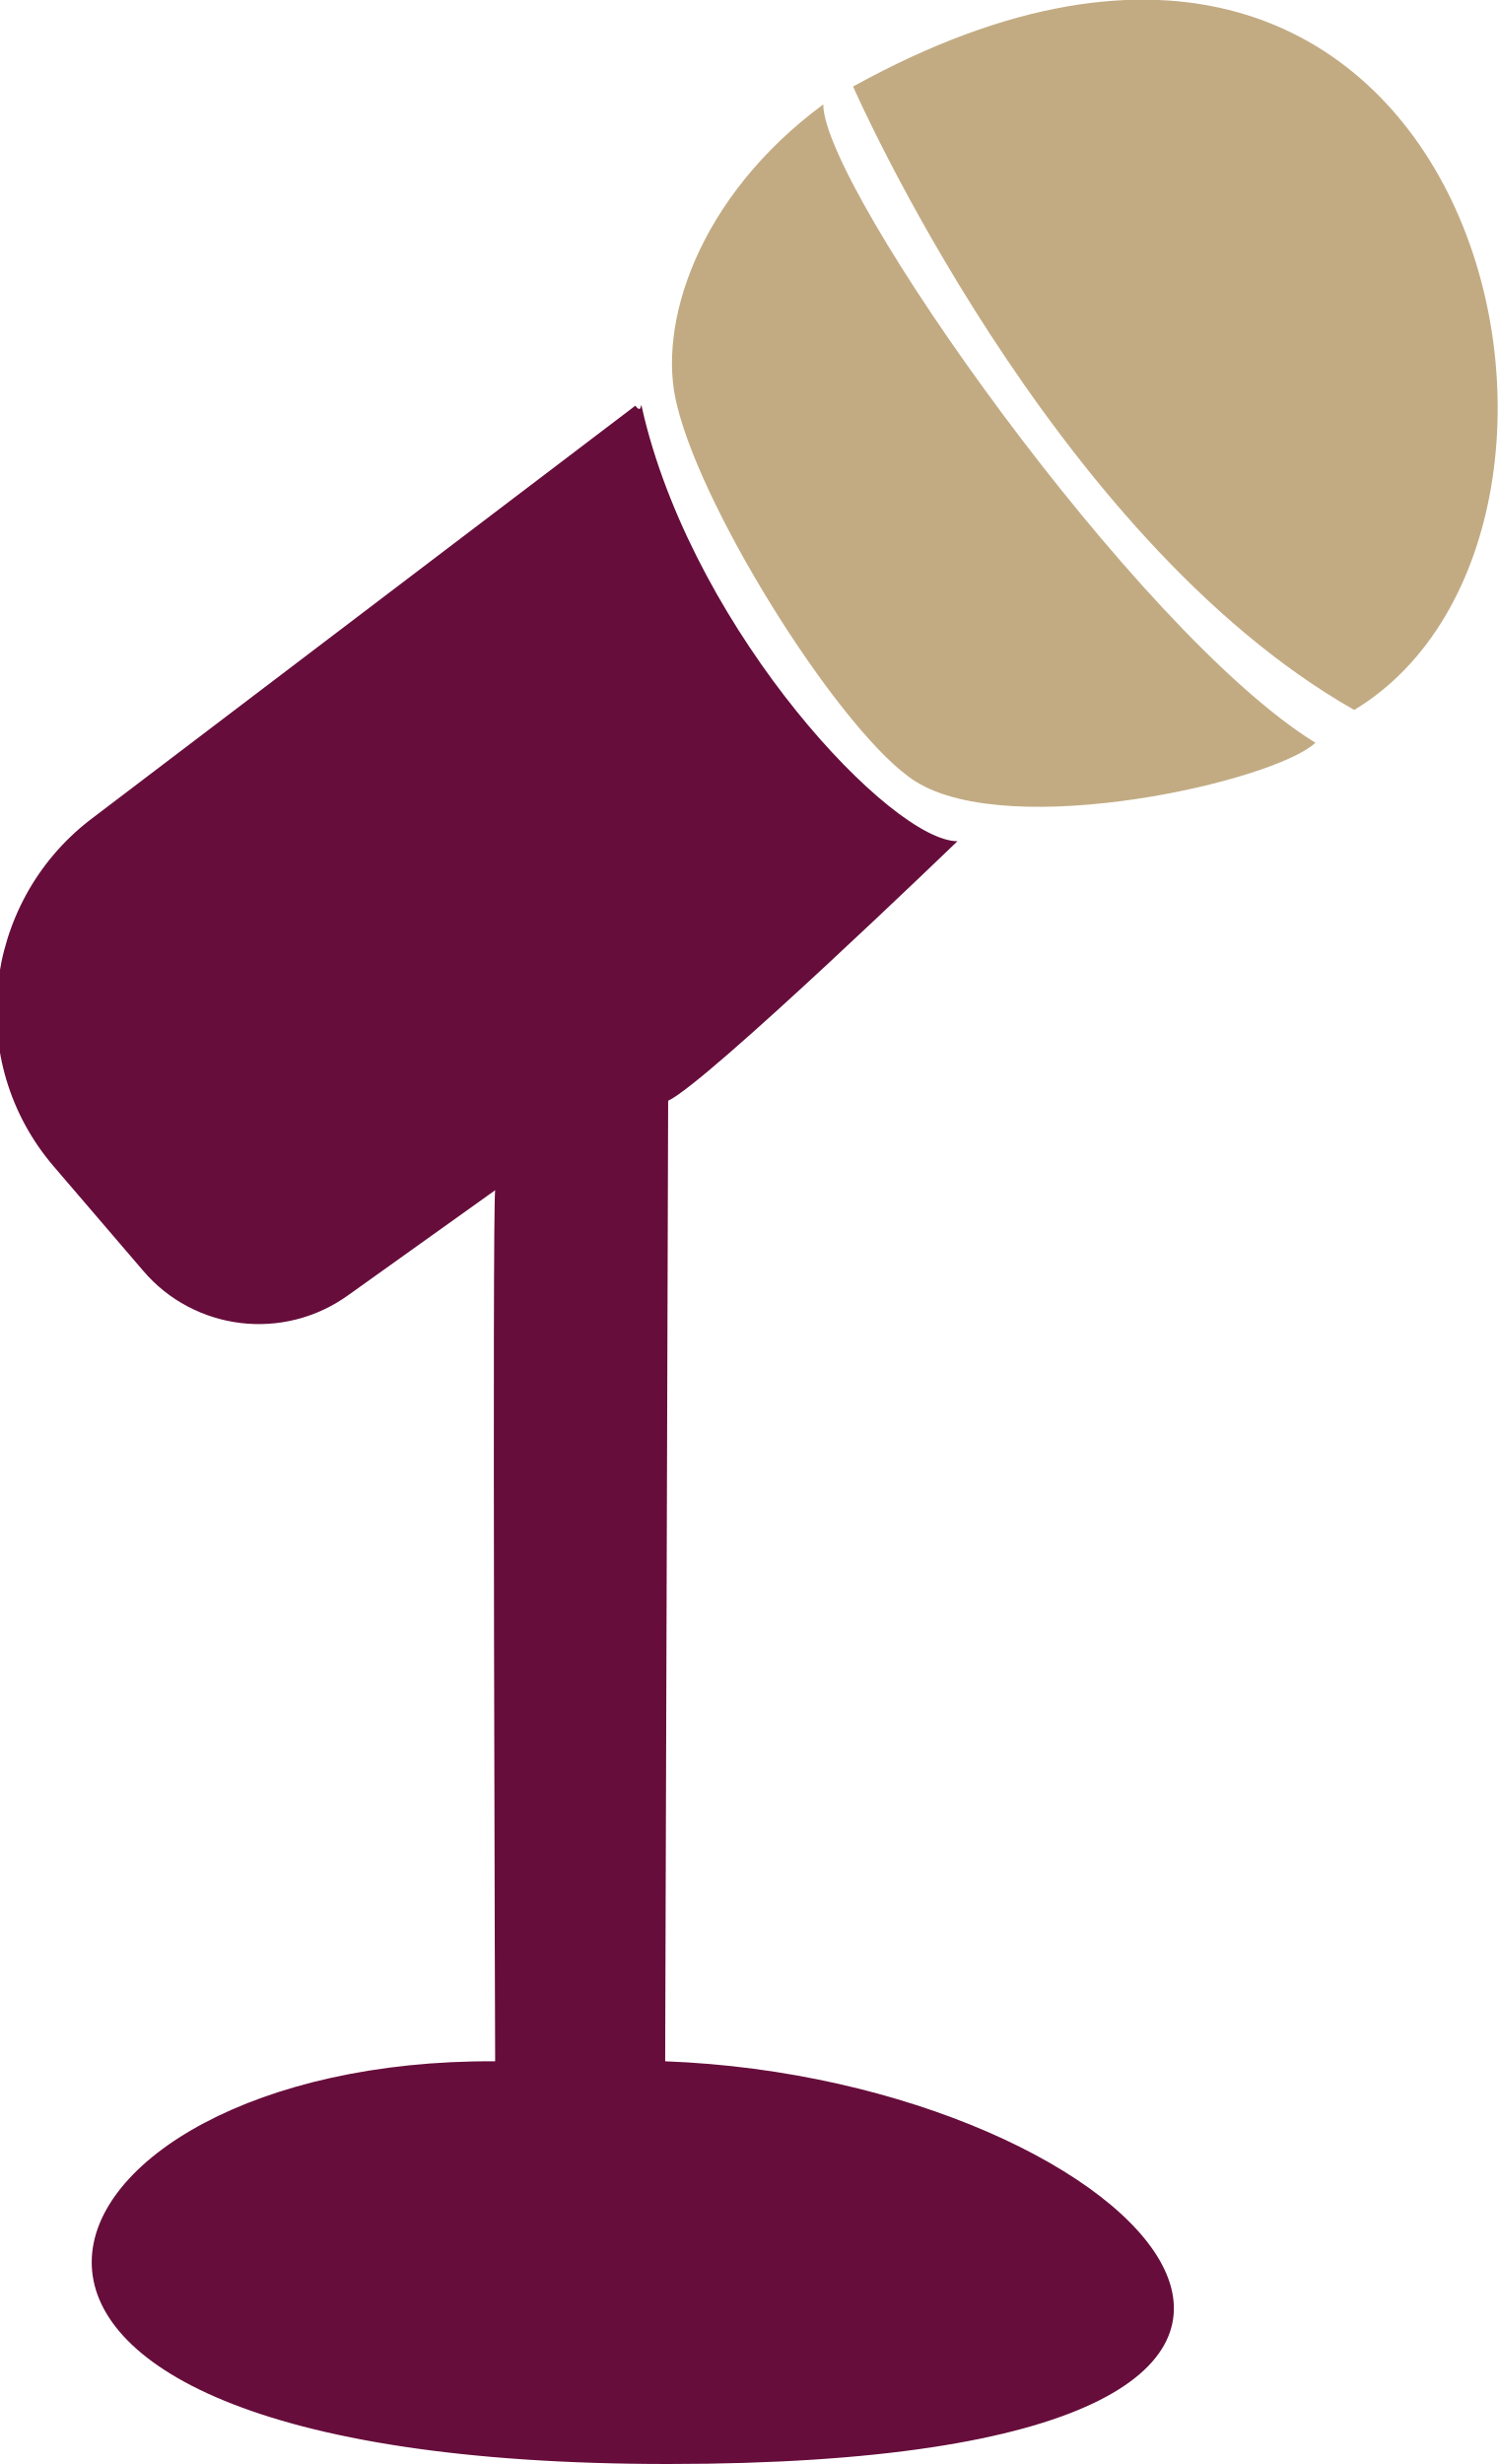
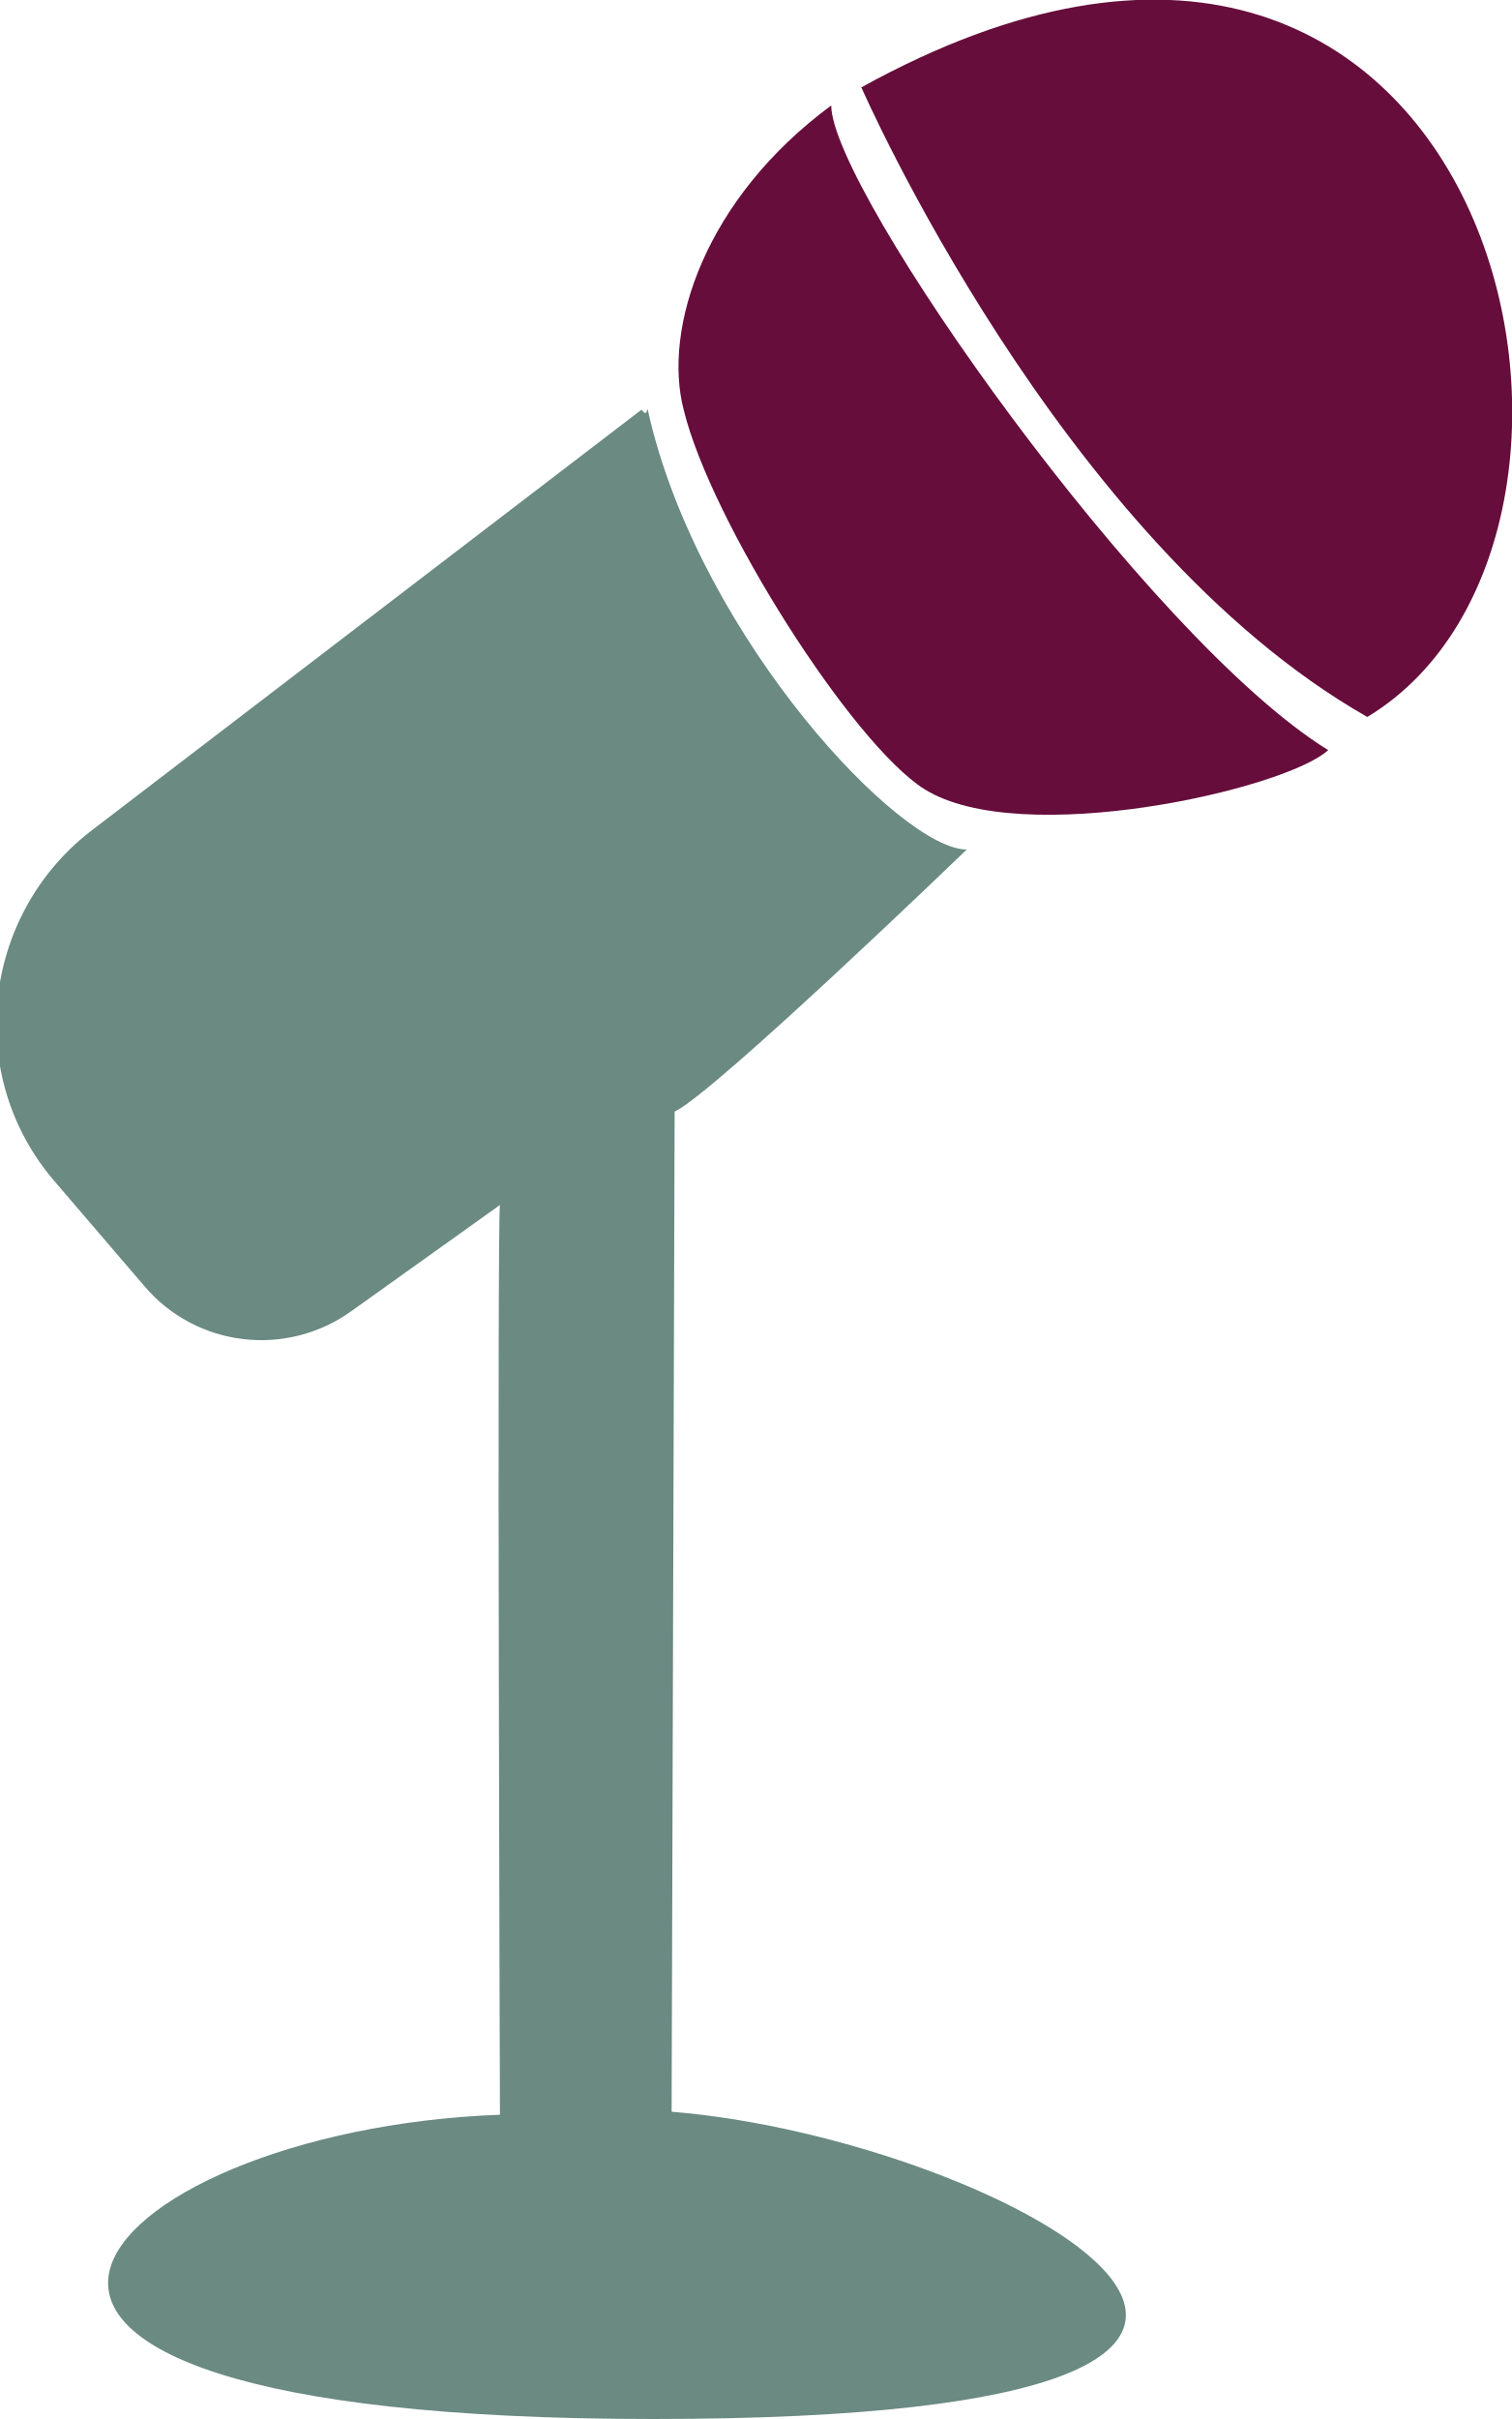
- <svg xmlns="http://www.w3.org/2000/svg" version="1.1" id="microphone" x="0px" y="0px" viewBox="0 0 50.2 82.6" style="enable-background:new 0 0 50.2 82.6;" xml:space="preserve">
+ <svg xmlns="http://www.w3.org/2000/svg" version="1.1" id="microphone" x="0px" y="0px" viewBox="0 0 50.2 80.3" style="enable-background:new 0 0 50.2 80.3;" xml:space="preserve">
  <style type="text/css">
- 	.st0{fill:#C2AB83;}
- 	.st1{fill:#660D3B;}
+ 	.st0{fill:#660D3B;}
+ 	.st1{fill:#6A8A82;}
</style>
-   <g id="beige">
-     <path class="st0" d="M22.7,13.6c0.9,3.7,5.6,11.1,8,12.6c3.2,2,12,0,13.4-1.3c-6-3.7-16.5-18.6-16.5-21.4   C23.4,6.6,22,10.9,22.7,13.6z" />
-     <path class="st0" d="M28.6,2.9c0,0,6.6,15.1,16.8,20.9C55.5,17.7,49.6-8.7,28.6,2.9z" />
-   </g>
-   <path id="red" class="st1" d="M21.3,13.6c0.3,0.4,0.1-0.5,0.3,0.4c1.8,7.3,8.3,14.2,10.5,14.2c0,0-8.4,8.1-9.7,8.7l-0.1,32.2  c16.1,0.6,28.5,13.5,0.1,13.5c-27.8,0-21.8-13.6-5.8-13.5c0,0-0.1-28.4,0-29.2l-4.9,3.5c-2.2,1.6-5.2,1.2-6.9-0.8l-3-3.5  c-3-3.5-2.4-8.8,1.2-11.6L21.3,13.6z" />
+   <path id="top" class="st0" d="M22.7,13.6c0.9,3.7,5.6,11.1,8,12.6c3.2,2,12,0,13.4-1.3c-6-3.7-16.5-18.6-16.5-21.4  C23.4,6.6,22,10.9,22.7,13.6z" />
+   <path id="bottom" class="st0" d="M28.6,2.9c0,0,6.6,15.1,16.8,20.9C55.5,17.7,49.6-8.7,28.6,2.9z" />
+   <path id="mic_x5F_body" class="st1" d="M21.3,13.6c0.3,0.4,0.1-0.5,0.3,0.4c1.8,7.3,8.3,14.2,10.5,14.2c0,0-8.4,8.1-9.7,8.7  l-0.1,33.2c11.1,0.9,27.8,10.2-0.6,10.2c-27.8,0-18.7-9.6-5.1-10.1c0,0-0.1-29.4,0-30.2l-4.9,3.5c-2.2,1.6-5.2,1.2-6.9-0.8l-3-3.5  c-3-3.5-2.4-8.8,1.2-11.6L21.3,13.6z" />
</svg>
